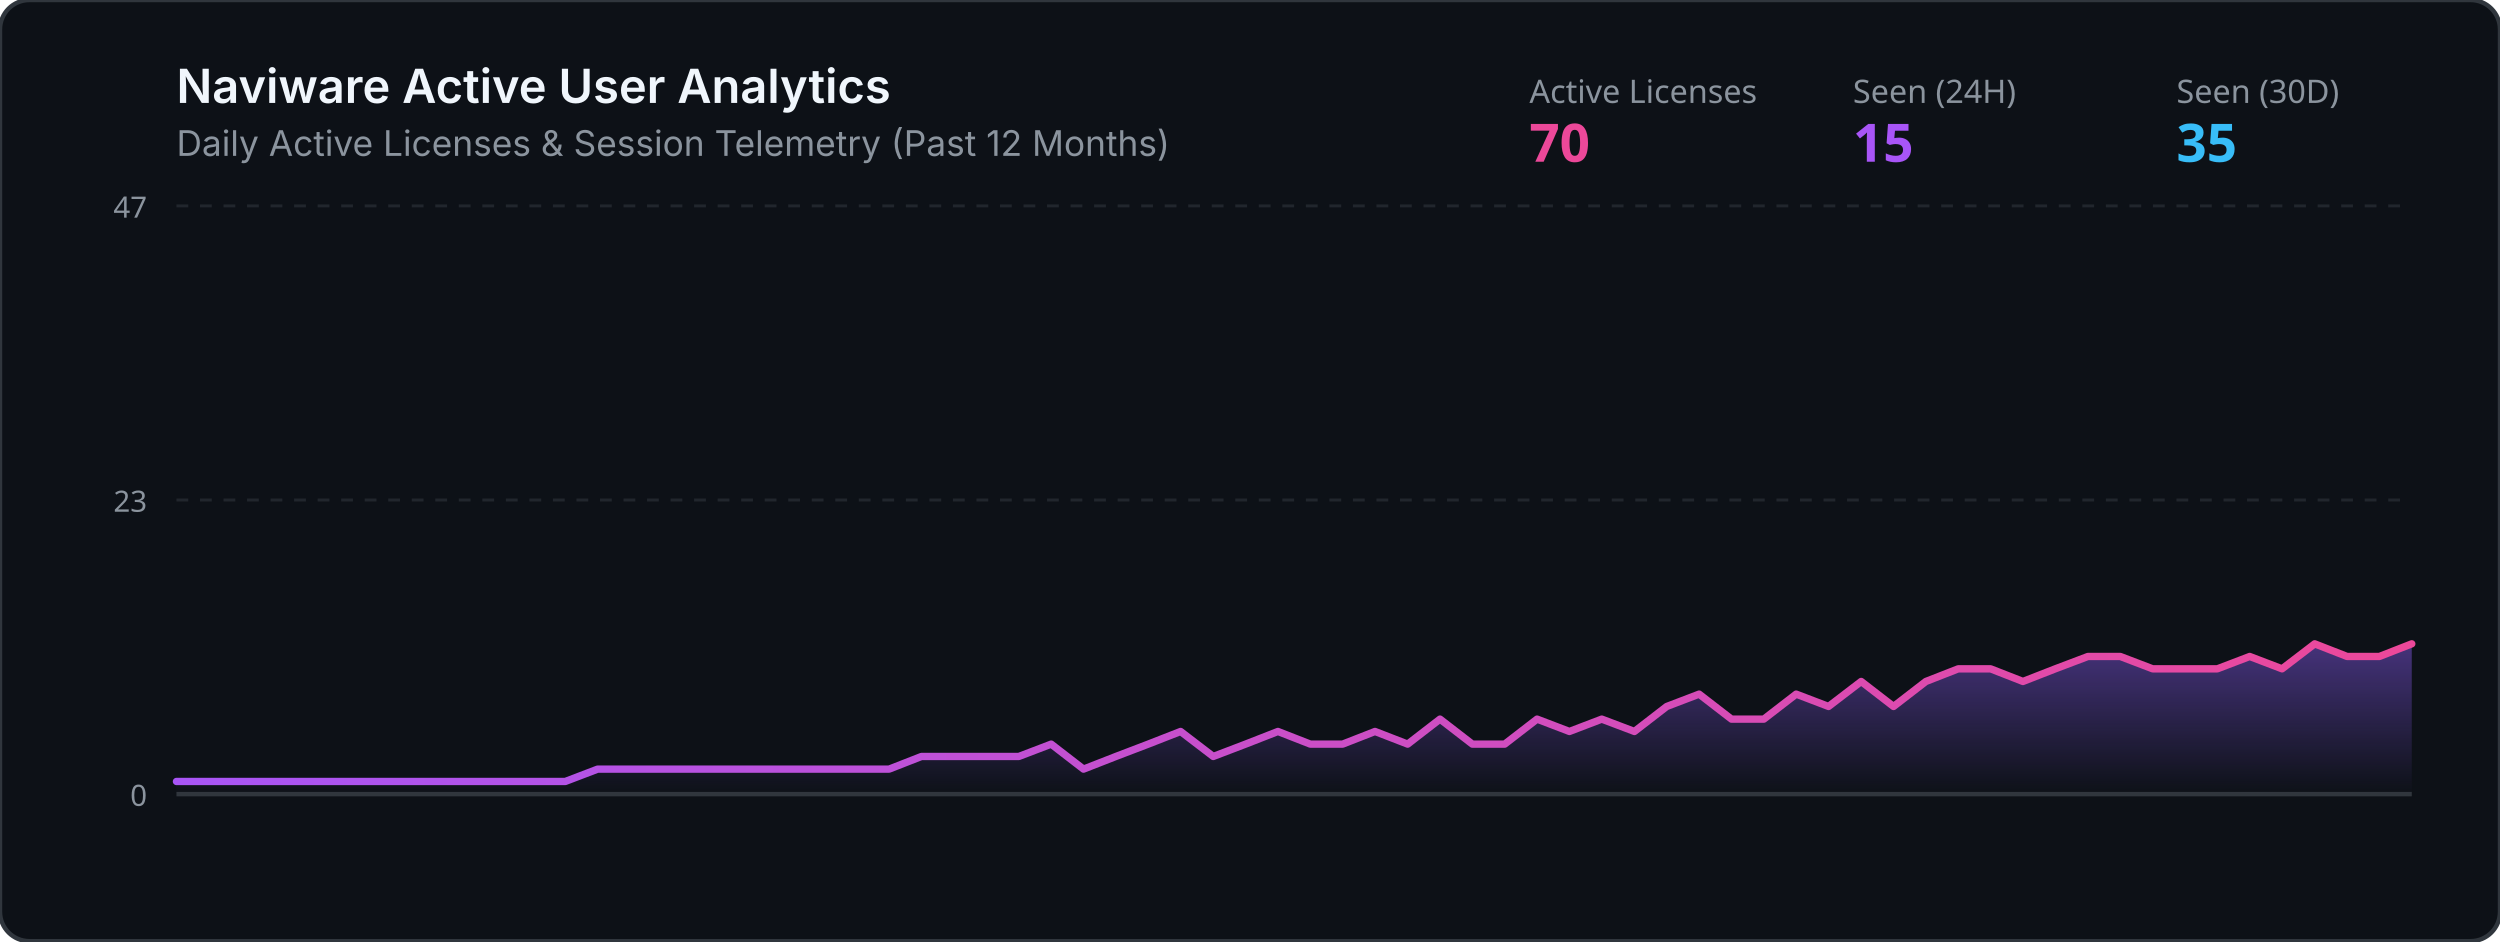
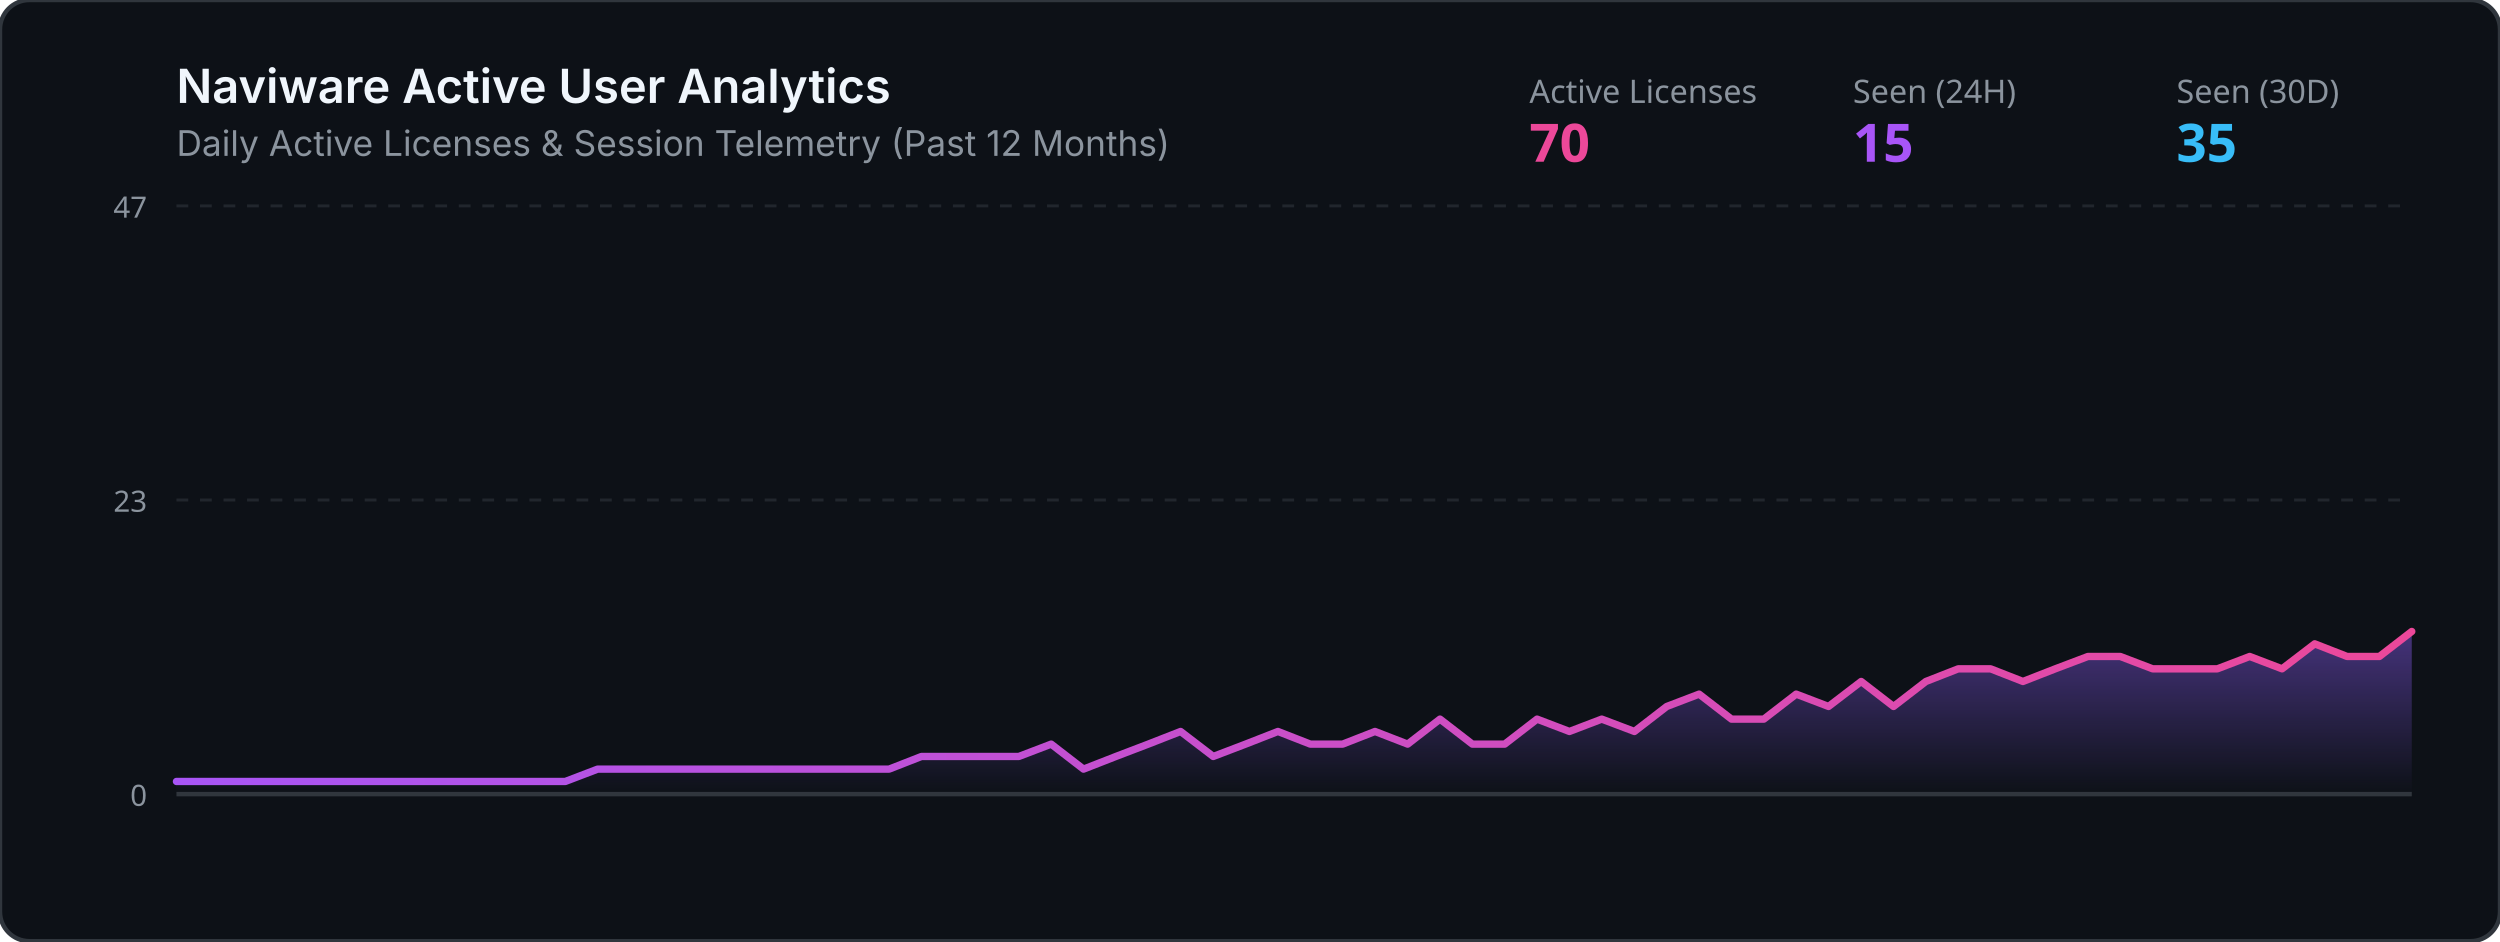
<svg xmlns="http://www.w3.org/2000/svg" viewBox="0 0 850 320" width="100%" height="320">
  <defs>
    <linearGradient id="grad" x1="0%" y1="0%" x2="0%" y2="100%">
      <stop offset="0%" stop-color="#8b5cf6" stop-opacity="0.45" />
      <stop offset="100%" stop-color="#8b5cf6" stop-opacity="0.0" />
    </linearGradient>
    <linearGradient id="lineGrad" x1="0%" y1="0%" x2="100%" y2="0%">
      <stop offset="0%" stop-color="#a855f7" />
      <stop offset="100%" stop-color="#ec4899" />
    </linearGradient>
  </defs>
  <rect width="850" height="320" rx="10" fill="#0d1117" stroke="#30363d" stroke-width="1.5" />
  <text x="60" y="35" fill="#f0f6fc" font-family="-apple-system,BlinkMacSystemFont,Segoe UI,sans-serif" font-size="16" font-weight="600">Naviware Active User Analytics</text>
  <text x="60" y="53" fill="#8b949e" font-family="-apple-system,BlinkMacSystemFont,Segoe UI,sans-serif" font-size="12">Daily Active Licenses &amp; Session Telemetry (Past 12 Months)</text>
  <text x="520" y="35" fill="#8b949e" font-family="sans-serif" font-size="11">Active Licenses</text>
  <text x="520" y="55" fill="#ec4899" font-family="sans-serif" font-size="18" font-weight="bold">70</text>
  <text x="630" y="35" fill="#8b949e" font-family="sans-serif" font-size="11">Seen (24H)</text>
  <text x="630" y="55" fill="#a855f7" font-family="sans-serif" font-size="18" font-weight="bold">15</text>
  <text x="740" y="35" fill="#8b949e" font-family="sans-serif" font-size="11">Seen (30D)</text>
  <text x="740" y="55" fill="#38bdf8" font-family="sans-serif" font-size="18" font-weight="bold">35</text>
  <line x1="60" y1="70" x2="820" y2="70" stroke="#21262d" stroke-width="1" stroke-dasharray="4" />
  <line x1="60" y1="170.0" x2="820" y2="170.0" stroke="#21262d" stroke-width="1" stroke-dasharray="4" />
  <line x1="60" y1="270" x2="820" y2="270" stroke="#30363d" stroke-width="1.5" />
  <text x="50" y="74" fill="#8b949e" font-family="sans-serif" font-size="10" text-anchor="end">47</text>
  <text x="50" y="174.0" fill="#8b949e" font-family="sans-serif" font-size="10" text-anchor="end">23</text>
  <text x="50" y="274" fill="#8b949e" font-family="sans-serif" font-size="10" text-anchor="end">0</text>
-   <polygon points="60,270 60.0,265.7 71.0,265.7 82.0,265.7 93.0,265.7 104.1,265.7 115.1,265.7 126.1,265.7 137.1,265.7 148.1,265.7 159.1,265.7 170.1,265.7 181.2,265.7 192.2,265.7 203.2,261.5 214.2,261.5 225.2,261.5 236.2,261.5 247.2,261.5 258.3,261.5 269.3,261.5 280.3,261.5 291.3,261.5 302.3,261.5 313.3,257.2 324.3,257.2 335.4,257.2 346.4,257.2 357.4,253.0 368.4,261.5 379.4,257.2 390.4,253.0 401.4,248.7 412.5,257.2 423.5,253.0 434.5,248.7 445.5,253.0 456.5,253.0 467.5,248.7 478.6,253.0 489.6,244.5 500.6,253.0 511.6,253.0 522.6,244.5 533.6,248.7 544.6,244.5 555.7,248.7 566.7,240.2 577.7,236.0 588.7,244.5 599.7,244.5 610.7,236.0 621.7,240.2 632.8,231.7 643.8,240.2 654.8,231.7 665.8,227.4 676.8,227.4 687.8,231.7 698.8,227.4 709.9,223.2 720.9,223.2 731.9,227.4 742.9,227.4 753.9,227.4 764.9,223.2 775.9,227.4 787.0,218.9 798.0,223.2 809.0,223.2 820.0,218.9 820,270" fill="url(#grad)" />
-   <polyline points="60.0,265.7 71.0,265.7 82.0,265.7 93.0,265.7 104.1,265.7 115.1,265.7 126.1,265.7 137.1,265.7 148.1,265.7 159.1,265.7 170.1,265.7 181.2,265.7 192.2,265.7 203.2,261.5 214.2,261.5 225.2,261.5 236.2,261.5 247.2,261.5 258.3,261.5 269.3,261.5 280.3,261.5 291.3,261.5 302.3,261.5 313.3,257.2 324.3,257.2 335.4,257.2 346.4,257.2 357.4,253.0 368.4,261.5 379.4,257.2 390.4,253.0 401.4,248.7 412.5,257.2 423.5,253.0 434.5,248.7 445.5,253.0 456.5,253.0 467.5,248.7 478.6,253.0 489.6,244.5 500.6,253.0 511.6,253.0 522.6,244.5 533.6,248.7 544.6,244.5 555.7,248.7 566.7,240.2 577.7,236.0 588.7,244.5 599.7,244.5 610.7,236.0 621.7,240.2 632.8,231.7 643.8,240.2 654.8,231.7 665.8,227.4 676.8,227.4 687.8,231.7 698.8,227.4 709.9,223.2 720.9,223.2 731.9,227.4 742.9,227.4 753.9,227.4 764.9,223.2 775.9,227.4 787.0,218.9 798.0,223.2 809.0,223.2 820.0,218.9" fill="none" stroke="url(#lineGrad)" stroke-width="2.5" stroke-linecap="round" stroke-linejoin="round" />
+   <polygon points="60,270 60.0,265.7 71.0,265.7 82.0,265.7 93.0,265.7 104.1,265.7 115.1,265.7 126.1,265.7 137.1,265.7 148.1,265.7 159.1,265.7 170.1,265.7 181.2,265.7 192.2,265.7 203.2,261.5 214.2,261.5 225.2,261.5 236.2,261.5 247.2,261.5 258.3,261.5 269.3,261.5 280.3,261.5 291.3,261.5 302.3,261.5 313.3,257.2 324.3,257.2 335.4,257.2 346.4,257.2 357.4,253.0 368.4,261.5 379.4,257.2 390.4,253.0 401.4,248.7 412.5,257.2 423.5,253.0 434.5,248.7 445.5,253.0 456.5,253.0 467.5,248.7 478.6,253.0 489.6,244.5 500.6,253.0 511.6,253.0 522.6,244.5 533.6,248.7 544.6,244.5 555.7,248.7 566.7,240.2 577.7,236.0 588.7,244.5 599.7,244.5 610.7,236.0 621.7,240.2 632.8,231.7 643.8,240.2 654.8,231.7 665.8,227.4 676.8,227.4 687.8,231.7 698.8,227.4 709.9,223.2 720.9,223.2 731.9,227.4 742.9,227.4 753.9,227.4 764.9,223.2 775.9,227.4 787.0,218.9 798.0,223.2 809.0,223.2 820.0,214.7 820,270" fill="url(#grad)" />
+   <polyline points="60.0,265.7 71.0,265.7 82.0,265.7 93.0,265.7 104.1,265.7 115.1,265.7 126.1,265.7 137.1,265.7 148.1,265.7 159.1,265.7 170.1,265.7 181.2,265.7 192.2,265.7 203.2,261.5 214.2,261.5 225.2,261.5 236.2,261.5 247.2,261.5 258.3,261.5 269.3,261.5 280.3,261.5 291.3,261.5 302.3,261.5 313.3,257.2 324.3,257.2 335.4,257.2 346.4,257.2 357.4,253.0 368.4,261.5 379.4,257.2 390.4,253.0 401.4,248.7 412.5,257.2 423.5,253.0 434.5,248.7 445.5,253.0 456.5,253.0 467.5,248.7 478.6,253.0 489.6,244.5 500.6,253.0 511.6,253.0 522.6,244.5 533.6,248.7 544.6,244.5 555.7,248.7 566.7,240.2 577.7,236.0 588.7,244.5 599.7,244.5 610.7,236.0 621.7,240.2 632.8,231.7 643.8,240.2 654.8,231.7 665.8,227.4 676.8,227.4 687.8,231.7 698.8,227.4 709.9,223.2 720.9,223.2 731.9,227.4 742.9,227.4 753.9,227.4 764.9,223.2 775.9,227.4 787.0,218.9 798.0,223.2 809.0,223.2 820.0,214.7" fill="none" stroke="url(#lineGrad)" stroke-width="2.5" stroke-linecap="round" stroke-linejoin="round" />
</svg>
